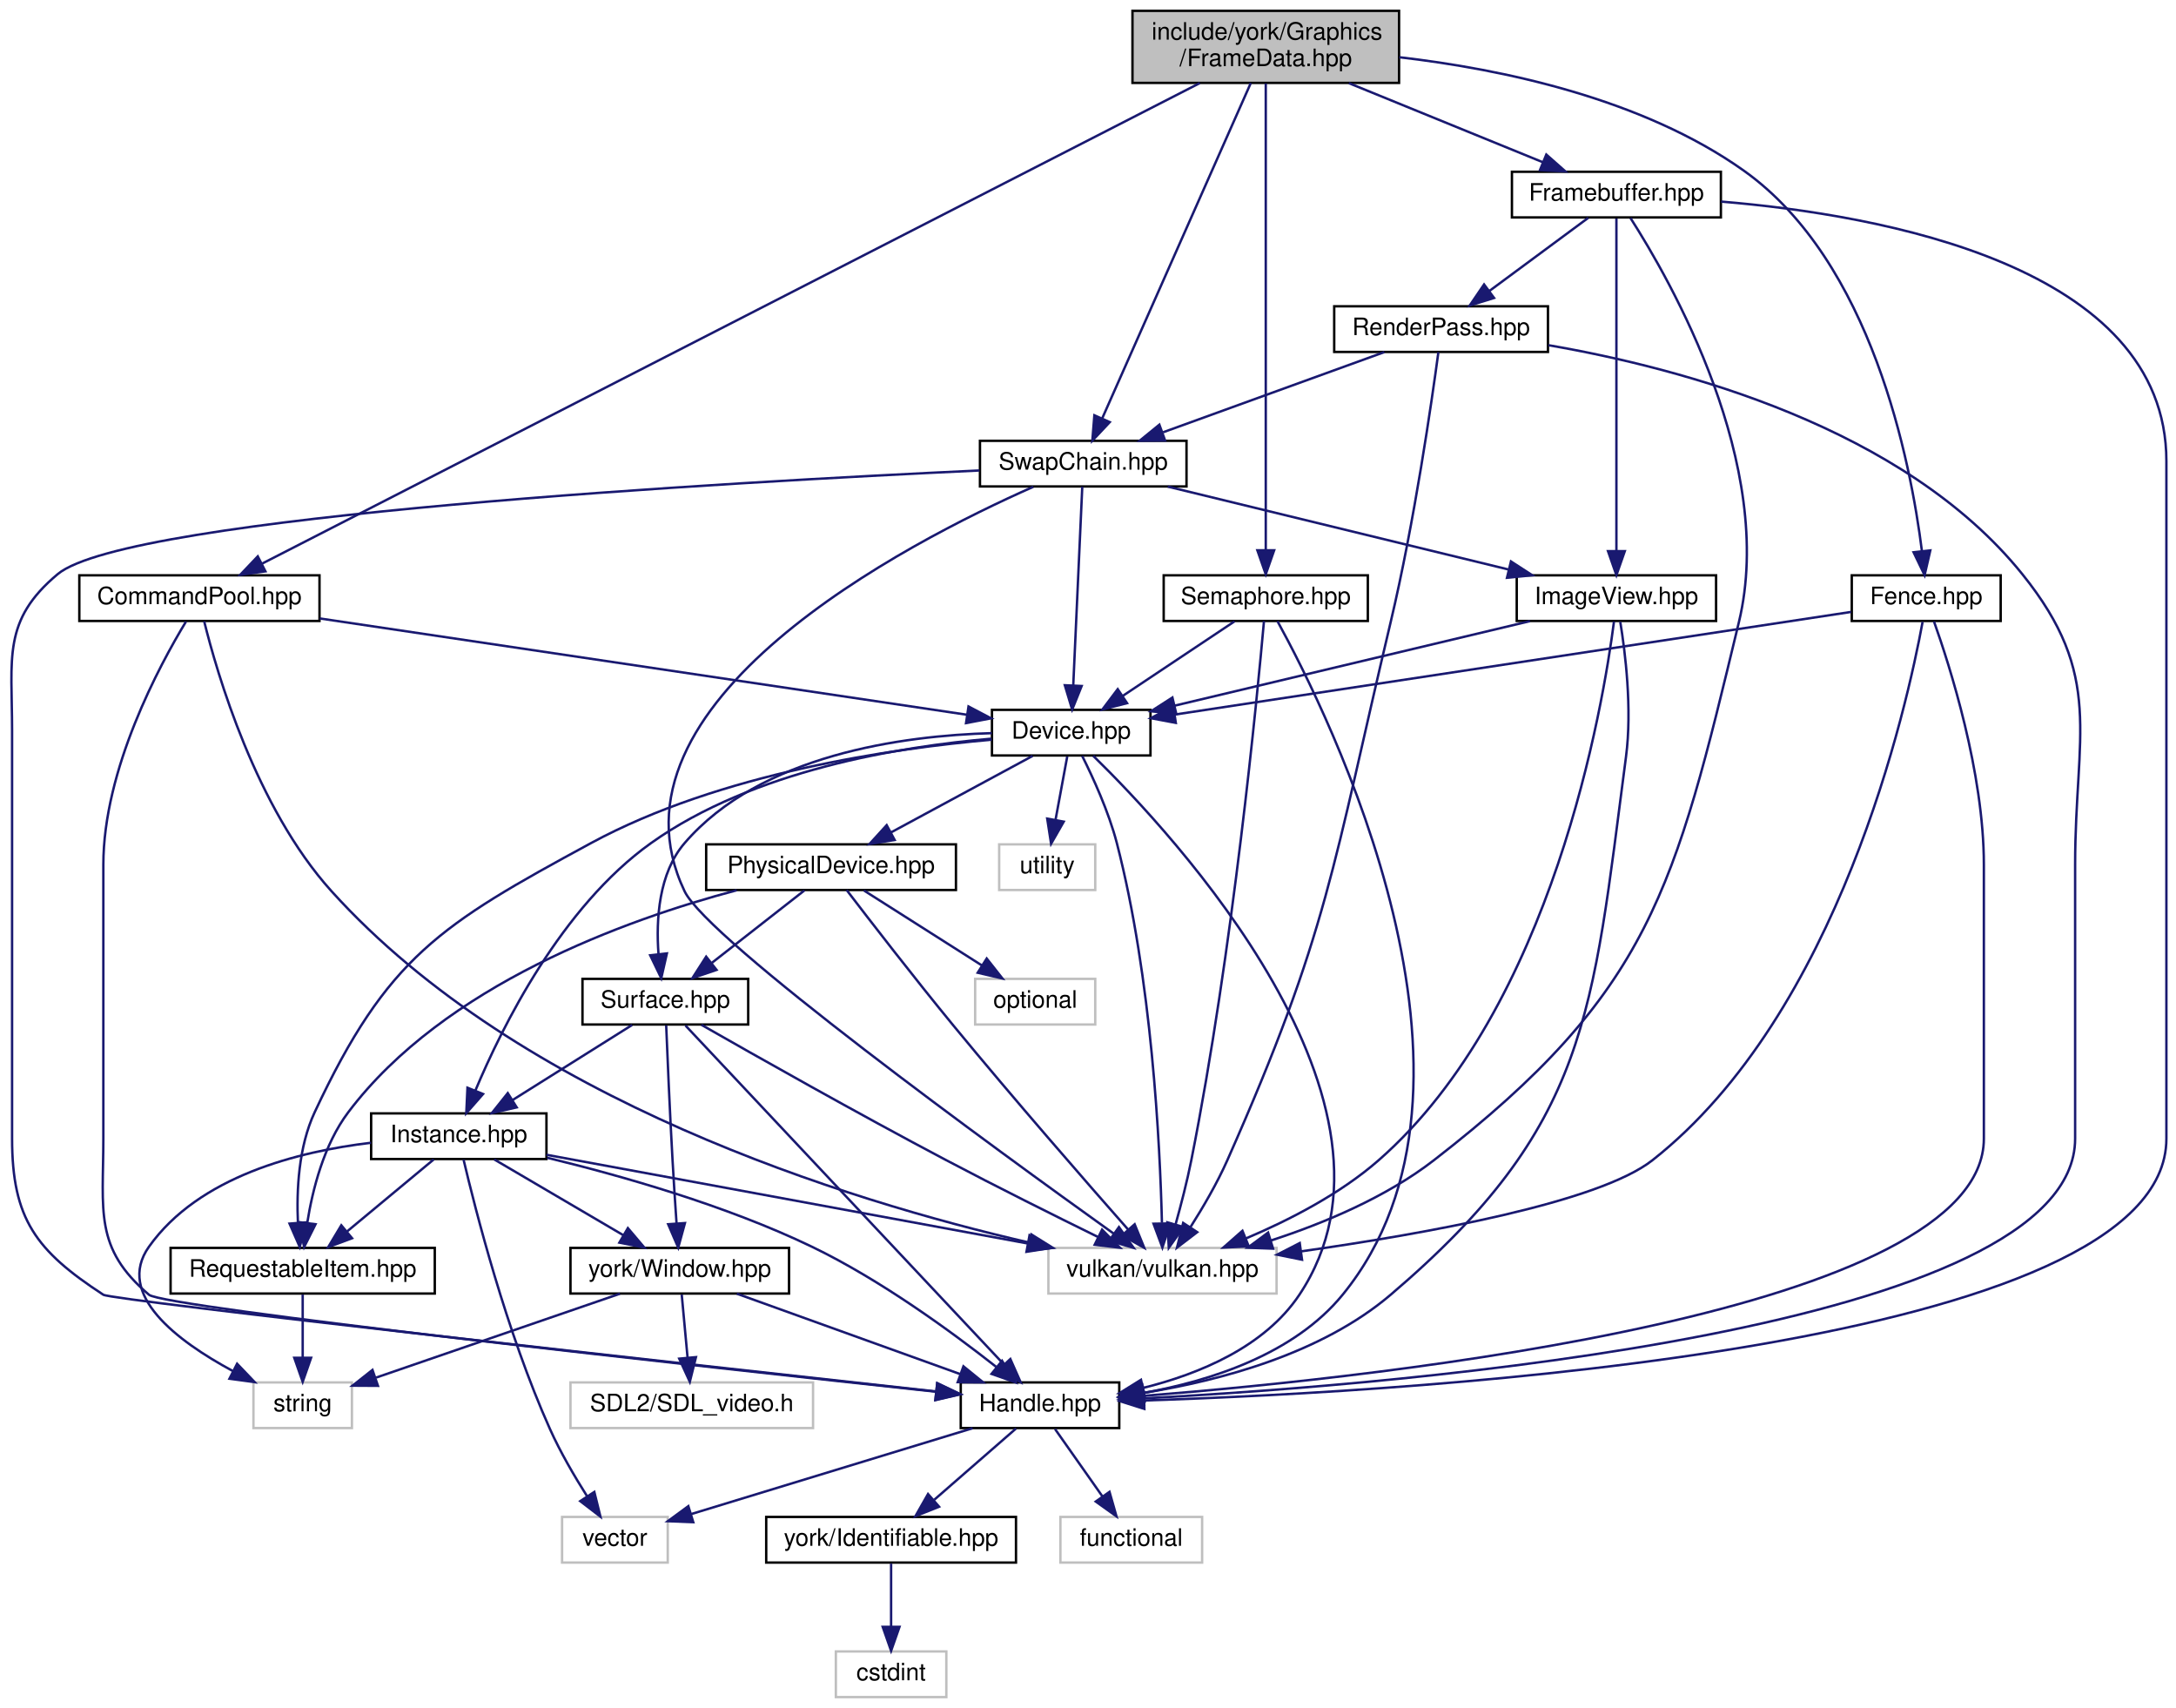
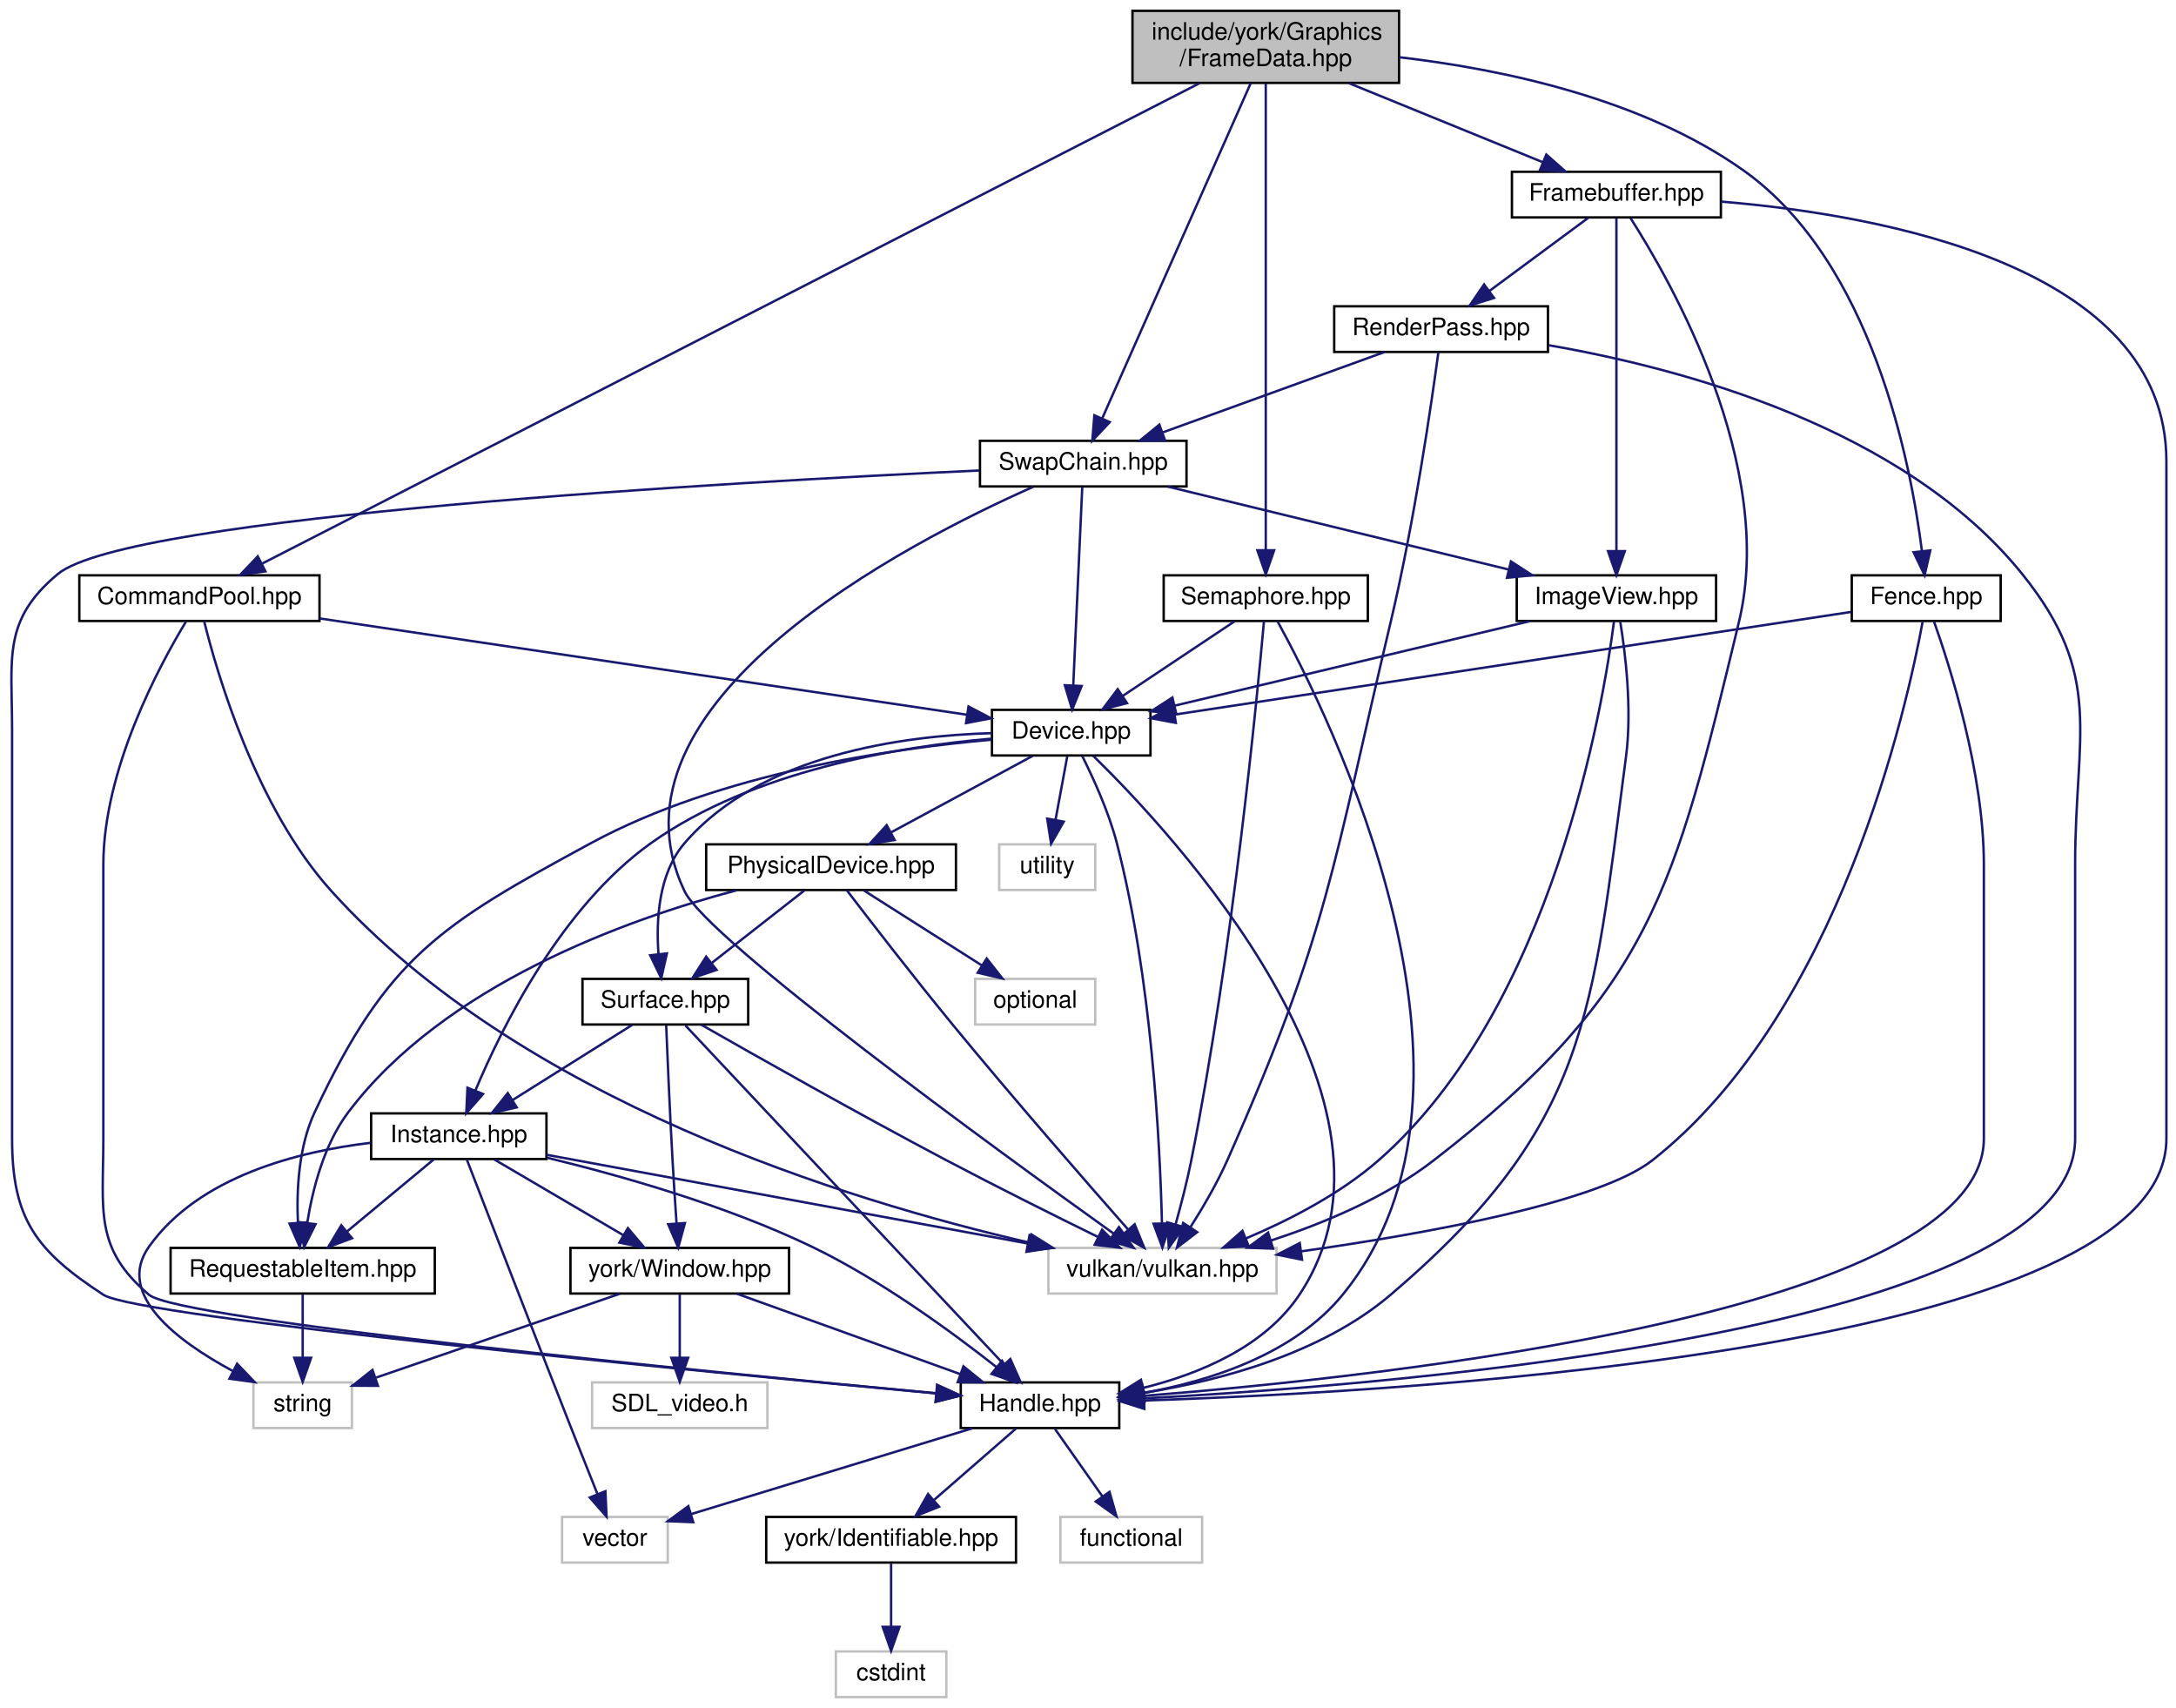
<svg xmlns="http://www.w3.org/2000/svg" xmlns:xlink="http://www.w3.org/1999/xlink" width="906pt" height="711pt" viewBox="0.00 0.00 906.03 711.00">
  <g id="graph0" class="graph" transform="scale(1 1) rotate(0) translate(4 707)">
    <g id="node1" class="node">
      <g id="a_node1">
        <a xlink:title=" ">
          <polygon fill="#bfbfbf" stroke="black" points="467.53,-672.5 467.53,-702.5 578.53,-702.5 578.53,-672.5 467.53,-672.5" />
          <text text-anchor="start" x="475.53" y="-690.5" font-family="Helvetica,sans-Serif" font-size="10.00">include/york/Graphics</text>
          <text text-anchor="middle" x="523.03" y="-679.5" font-family="Helvetica,sans-Serif" font-size="10.00">/FrameData.hpp</text>
        </a>
      </g>
    </g>
    <g id="node2" class="node">
      <g id="a_node2">
        <a xlink:href="_semaphore_8hpp.html" target="_top" xlink:title=" ">
          <polygon fill="none" stroke="black" points="480.53,-448.5 480.53,-467.5 565.53,-467.5 565.53,-448.5 480.53,-448.5" />
          <text text-anchor="middle" x="523.03" y="-455.5" font-family="Helvetica,sans-Serif" font-size="10.00">Semaphore.hpp</text>
        </a>
      </g>
    </g>
    <g id="edge1" class="edge">
      <path fill="none" stroke="midnightblue" d="M523.03,-672.27C523.03,-632.89 523.03,-522.49 523.03,-477.97" />
      <polygon fill="midnightblue" stroke="midnightblue" points="526.53,-477.93 523.03,-467.93 519.53,-477.93 526.53,-477.93" />
    </g>
    <g id="node19" class="node">
      <g id="a_node19">
        <a xlink:href="_command_pool_8hpp.html" target="_top" xlink:title=" ">
          <polygon fill="none" stroke="black" points="29.03,-448.5 29.03,-467.5 129.03,-467.5 129.03,-448.5 29.03,-448.5" />
          <text text-anchor="middle" x="79.03" y="-455.5" font-family="Helvetica,sans-Serif" font-size="10.00">CommandPool.hpp</text>
        </a>
      </g>
    </g>
    <g id="edge34" class="edge">
      <path fill="none" stroke="midnightblue" d="M495.59,-672.44C415.63,-631.47 183.55,-512.56 105.21,-472.42" />
      <polygon fill="midnightblue" stroke="midnightblue" points="106.52,-469.16 96.03,-467.71 103.33,-475.39 106.52,-469.16" />
    </g>
    <g id="node20" class="node">
      <g id="a_node20">
        <a xlink:href="_fence_8hpp.html" target="_top" xlink:title=" ">
          <polygon fill="none" stroke="black" points="767.03,-448.5 767.03,-467.5 829.03,-467.5 829.03,-448.5 767.03,-448.5" />
          <text text-anchor="middle" x="798.03" y="-455.5" font-family="Helvetica,sans-Serif" font-size="10.00">Fence.hpp</text>
        </a>
      </g>
    </g>
    <g id="edge38" class="edge">
      <path fill="none" stroke="midnightblue" d="M578.62,-683.19C621.24,-678.24 679.75,-666.04 722.03,-636 775.39,-598.09 791.58,-514.66 796.25,-477.5" />
      <polygon fill="midnightblue" stroke="midnightblue" points="799.73,-477.87 797.35,-467.55 792.77,-477.1 799.73,-477.87" />
    </g>
    <g id="node21" class="node">
      <g id="a_node21">
        <a xlink:href="_framebuffer_8hpp.html" target="_top" xlink:title=" ">
          <polygon fill="none" stroke="black" points="625.53,-616.5 625.53,-635.5 712.53,-635.5 712.53,-616.5 625.53,-616.5" />
          <text text-anchor="middle" x="669.03" y="-623.5" font-family="Helvetica,sans-Serif" font-size="10.00">Framebuffer.hpp</text>
        </a>
      </g>
    </g>
    <g id="edge42" class="edge">
      <path fill="none" stroke="midnightblue" d="M557.63,-672.4C582.12,-662.42 614.68,-649.15 638.27,-639.53" />
      <polygon fill="midnightblue" stroke="midnightblue" points="639.84,-642.67 647.78,-635.66 637.2,-636.19 639.84,-642.67" />
    </g>
    <g id="node23" class="node">
      <g id="a_node23">
        <a xlink:href="_swap_chain_8hpp.html" target="_top" xlink:title=" ">
          <polygon fill="none" stroke="black" points="404.03,-504.5 404.03,-523.5 490.03,-523.5 490.03,-504.5 404.03,-504.5" />
          <text text-anchor="middle" x="447.03" y="-511.5" font-family="Helvetica,sans-Serif" font-size="10.00">SwapChain.hpp</text>
        </a>
      </g>
    </g>
    <g id="edge57" class="edge">
      <path fill="none" stroke="midnightblue" d="M516.81,-672.47C503.06,-641.44 470.09,-567.05 454.92,-532.81" />
      <polygon fill="midnightblue" stroke="midnightblue" points="458.07,-531.28 450.82,-523.56 451.67,-534.12 458.07,-531.28" />
    </g>
    <g id="node3" class="node">
      <g id="a_node3">
        <a xlink:href="_handle_8hpp.html" target="_top" xlink:title="Contains the declarations for the Handle classes which form the basis of our Vulkan implementation.">
          <polygon fill="none" stroke="black" points="396.03,-112.5 396.03,-131.5 462.03,-131.5 462.03,-112.5 396.03,-112.5" />
          <text text-anchor="middle" x="429.03" y="-119.5" font-family="Helvetica,sans-Serif" font-size="10.00">Handle.hpp</text>
        </a>
      </g>
    </g>
    <g id="edge2" class="edge">
      <path fill="none" stroke="midnightblue" d="M527.89,-448.43C548.76,-410.47 626.39,-255.38 555.03,-168 534.81,-143.24 499.92,-132.1 471.98,-127.09" />
      <polygon fill="midnightblue" stroke="midnightblue" points="472.46,-123.62 462.04,-125.5 471.36,-130.53 472.46,-123.62" />
    </g>
    <g id="node8" class="node">
      <g id="a_node8">
        <a xlink:href="_device_8hpp.html" target="_top" xlink:title=" ">
          <polygon fill="none" stroke="black" points="409.03,-392.5 409.03,-411.5 475.03,-411.5 475.03,-392.5 409.03,-392.5" />
          <text text-anchor="middle" x="442.03" y="-399.5" font-family="Helvetica,sans-Serif" font-size="10.00">Device.hpp</text>
        </a>
      </g>
    </g>
    <g id="edge7" class="edge">
      <path fill="none" stroke="midnightblue" d="M510.01,-448.32C497.49,-439.98 478.34,-427.21 463.55,-417.35" />
      <polygon fill="midnightblue" stroke="midnightblue" points="465.27,-414.29 455.01,-411.65 461.39,-420.11 465.27,-414.29" />
    </g>
    <g id="node10" class="node">
      <g id="a_node10">
        <a xlink:title=" ">
          <polygon fill="none" stroke="#bfbfbf" points="432.53,-168.5 432.53,-187.5 527.53,-187.5 527.53,-168.5 432.53,-168.5" />
          <text text-anchor="middle" x="480.03" y="-175.5" font-family="Helvetica,sans-Serif" font-size="10.00">vulkan/vulkan.hpp</text>
        </a>
      </g>
    </g>
    <g id="edge33" class="edge">
      <path fill="none" stroke="midnightblue" d="M522.29,-448.47C519.57,-417.88 509.31,-310.85 492.03,-224 490.27,-215.17 487.77,-205.5 485.51,-197.4" />
      <polygon fill="midnightblue" stroke="midnightblue" points="488.8,-196.18 482.66,-187.55 482.07,-198.13 488.8,-196.18" />
    </g>
    <g id="node4" class="node">
      <g id="a_node4">
        <a xlink:title=" ">
          <polygon fill="none" stroke="#bfbfbf" points="230.03,-56.5 230.03,-75.5 274.03,-75.5 274.03,-56.5 230.03,-56.5" />
          <text text-anchor="middle" x="252.03" y="-63.5" font-family="Helvetica,sans-Serif" font-size="10.00">vector</text>
        </a>
      </g>
    </g>
    <g id="edge3" class="edge">
      <path fill="none" stroke="midnightblue" d="M400.98,-112.44C369.09,-102.71 317.14,-86.86 283.78,-76.69" />
      <polygon fill="midnightblue" stroke="midnightblue" points="284.66,-73.3 274.07,-73.73 282.61,-79.99 284.66,-73.3" />
    </g>
    <g id="node5" class="node">
      <g id="a_node5">
        <a xlink:title=" ">
          <polygon fill="none" stroke="#bfbfbf" points="437.53,-56.5 437.53,-75.5 496.53,-75.5 496.53,-56.5 437.53,-56.5" />
          <text text-anchor="middle" x="467.03" y="-63.5" font-family="Helvetica,sans-Serif" font-size="10.00">functional</text>
        </a>
      </g>
    </g>
    <g id="edge4" class="edge">
      <path fill="none" stroke="midnightblue" d="M435.3,-112.08C440.67,-104.46 448.54,-93.26 455.1,-83.94" />
      <polygon fill="midnightblue" stroke="midnightblue" points="457.97,-85.94 460.87,-75.75 452.25,-81.91 457.97,-85.94" />
    </g>
    <g id="node6" class="node">
      <g id="a_node6">
        <a xlink:href="_identifiable_8hpp.html" target="_top" xlink:title=" ">
          <polygon fill="none" stroke="black" points="315.03,-56.5 315.03,-75.5 419.03,-75.5 419.03,-56.5 315.03,-56.5" />
          <text text-anchor="middle" x="367.03" y="-63.5" font-family="Helvetica,sans-Serif" font-size="10.00">york/Identifiable.hpp</text>
        </a>
      </g>
    </g>
    <g id="edge5" class="edge">
      <path fill="none" stroke="midnightblue" d="M419.06,-112.32C409.9,-104.34 396.09,-92.31 385,-82.65" />
      <polygon fill="midnightblue" stroke="midnightblue" points="387.01,-79.76 377.17,-75.83 382.41,-85.04 387.01,-79.76" />
    </g>
    <g id="node7" class="node">
      <g id="a_node7">
        <a xlink:title=" ">
          <polygon fill="none" stroke="#bfbfbf" points="344.03,-0.5 344.03,-19.5 390.03,-19.5 390.03,-0.5 344.03,-0.5" />
          <text text-anchor="middle" x="367.03" y="-7.5" font-family="Helvetica,sans-Serif" font-size="10.00">cstdint</text>
        </a>
      </g>
    </g>
    <g id="edge6" class="edge">
      <path fill="none" stroke="midnightblue" d="M367.03,-56.08C367.03,-49.01 367.03,-38.86 367.03,-29.99" />
      <polygon fill="midnightblue" stroke="midnightblue" points="370.53,-29.75 367.03,-19.75 363.53,-29.75 370.53,-29.75" />
    </g>
    <g id="edge10" class="edge">
      <path fill="none" stroke="midnightblue" d="M451.18,-392.36C483.82,-360.49 589.85,-247.24 537.03,-168 522.53,-146.26 495.34,-135.01 471.87,-129.19" />
      <polygon fill="midnightblue" stroke="midnightblue" points="472.6,-125.77 462.08,-127.01 471.08,-132.6 472.6,-125.77" />
    </g>
    <g id="node9" class="node">
      <g id="a_node9">
        <a xlink:title=" ">
          <polygon fill="none" stroke="#bfbfbf" points="412.03,-336.5 412.03,-355.5 452.03,-355.5 452.03,-336.5 412.03,-336.5" />
          <text text-anchor="middle" x="432.03" y="-343.5" font-family="Helvetica,sans-Serif" font-size="10.00">utility</text>
        </a>
      </g>
    </g>
    <g id="edge8" class="edge">
      <path fill="none" stroke="midnightblue" d="M440.37,-392.08C439.05,-384.93 437.14,-374.64 435.49,-365.69" />
      <polygon fill="midnightblue" stroke="midnightblue" points="438.91,-364.95 433.65,-355.75 432.03,-366.22 438.91,-364.95" />
    </g>
    <g id="edge9" class="edge">
      <path fill="none" stroke="midnightblue" d="M446.6,-392.3C451.05,-383.43 457.63,-369.14 461.03,-356 475.58,-299.77 479,-230.72 479.8,-197.97" />
      <polygon fill="midnightblue" stroke="midnightblue" points="483.3,-197.69 479.99,-187.63 476.3,-197.57 483.3,-197.69" />
    </g>
    <g id="node11" class="node">
      <g id="a_node11">
        <a xlink:href="_instance_8hpp.html" target="_top" xlink:title=" ">
          <polygon fill="none" stroke="black" points="150.53,-224.5 150.53,-243.5 223.53,-243.5 223.53,-224.5 150.53,-224.5" />
          <text text-anchor="middle" x="187.03" y="-231.5" font-family="Helvetica,sans-Serif" font-size="10.00">Instance.hpp</text>
        </a>
      </g>
    </g>
    <g id="edge11" class="edge">
      <path fill="none" stroke="midnightblue" d="M408.75,-399.49C371.16,-396.29 309.69,-386.4 267.03,-356 229.73,-329.42 205.05,-279.54 193.88,-252.88" />
      <polygon fill="midnightblue" stroke="midnightblue" points="197.13,-251.57 190.15,-243.6 190.64,-254.18 197.13,-251.57" />
    </g>
    <g id="node13" class="node">
      <g id="a_node13">
        <a xlink:href="_requestable_item_8hpp.html" target="_top" xlink:title=" ">
          <polygon fill="none" stroke="black" points="67.03,-168.5 67.03,-187.5 177.03,-187.5 177.03,-168.5 67.03,-168.5" />
          <text text-anchor="middle" x="122.03" y="-175.5" font-family="Helvetica,sans-Serif" font-size="10.00">RequestableItem.hpp</text>
        </a>
      </g>
    </g>
    <g id="edge31" class="edge">
      <path fill="none" stroke="midnightblue" d="M408.94,-399.07C367.63,-395.46 295.84,-385.17 242.03,-356 179.3,-322 157.27,-308.62 127.03,-244 120.28,-229.58 119.44,-211.39 120.05,-197.92" />
      <polygon fill="midnightblue" stroke="midnightblue" points="123.54,-198.14 120.8,-187.91 116.56,-197.61 123.54,-198.14" />
    </g>
    <g id="node16" class="node">
      <g id="a_node16">
        <a xlink:href="_physical_device_8hpp.html" target="_top" xlink:title=" ">
          <polygon fill="none" stroke="black" points="290.03,-336.5 290.03,-355.5 394.03,-355.5 394.03,-336.5 290.03,-336.5" />
          <text text-anchor="middle" x="342.03" y="-343.5" font-family="Helvetica,sans-Serif" font-size="10.00">PhysicalDevice.hpp</text>
        </a>
      </g>
    </g>
    <g id="edge22" class="edge">
      <path fill="none" stroke="midnightblue" d="M425.96,-392.32C410.07,-383.74 385.52,-370.49 367.07,-360.52" />
      <polygon fill="midnightblue" stroke="midnightblue" points="368.51,-357.33 358.05,-355.65 365.19,-363.49 368.51,-357.33" />
    </g>
    <g id="node18" class="node">
      <g id="a_node18">
        <a xlink:href="_surface_8hpp.html" target="_top" xlink:title=" ">
          <polygon fill="none" stroke="black" points="238.53,-280.5 238.53,-299.5 307.53,-299.5 307.53,-280.5 238.53,-280.5" />
          <text text-anchor="middle" x="273.03" y="-287.5" font-family="Helvetica,sans-Serif" font-size="10.00">Surface.hpp</text>
        </a>
      </g>
    </g>
    <g id="edge32" class="edge">
      <path fill="none" stroke="midnightblue" d="M408.97,-401.8C371.87,-400.75 312.73,-392.85 281.03,-356 270.26,-343.49 269.13,-324.26 270.17,-309.96" />
      <polygon fill="midnightblue" stroke="midnightblue" points="273.68,-310.1 271.33,-299.77 266.73,-309.31 273.68,-310.1" />
    </g>
    <g id="edge15" class="edge">
      <path fill="none" stroke="midnightblue" d="M223.82,-225.03C254.27,-217.66 298.19,-205.25 334.03,-188 362.65,-174.22 392.36,-152.49 410.77,-137.99" />
      <polygon fill="midnightblue" stroke="midnightblue" points="413.23,-140.51 418.84,-131.53 408.85,-135.05 413.23,-140.51" />
    </g>
    <g id="edge13" class="edge">
-       <path fill="none" stroke="midnightblue" d="M189.02,-224.23C193.8,-203.94 206.88,-152.37 225.03,-112 229.32,-102.44 235.21,-92.39 240.38,-84.22" />
-       <polygon fill="midnightblue" stroke="midnightblue" points="243.46,-85.91 246,-75.63 237.6,-82.08 243.46,-85.91" />
+       <path fill="none" stroke="midnightblue" d="M190.3,-224.48C197.91,-204.7 217.41,-154.14 234.03,-112 237.54,-103.08 241.49,-93.19 244.79,-84.96" />
+       <polygon fill="midnightblue" stroke="midnightblue" points="248.07,-86.2 248.55,-75.62 241.57,-83.59 248.07,-86.2" />
    </g>
    <g id="edge14" class="edge">
      <path fill="none" stroke="midnightblue" d="M223.54,-226.27C273.86,-217 364.98,-200.2 423.97,-189.33" />
      <polygon fill="midnightblue" stroke="midnightblue" points="424.67,-192.76 433.87,-187.51 423.4,-185.88 424.67,-192.76" />
    </g>
    <g id="node12" class="node">
      <g id="a_node12">
        <a xlink:title=" ">
          <polygon fill="none" stroke="#bfbfbf" points="101.53,-112.5 101.53,-131.5 142.53,-131.5 142.53,-112.5 101.53,-112.5" />
          <text text-anchor="middle" x="122.03" y="-119.5" font-family="Helvetica,sans-Serif" font-size="10.00">string</text>
        </a>
      </g>
    </g>
    <g id="edge12" class="edge">
      <path fill="none" stroke="midnightblue" d="M150.49,-231.27C120.19,-227.68 78.83,-217.3 58.03,-188 43.92,-168.14 69.87,-148.68 92.83,-136.31" />
      <polygon fill="midnightblue" stroke="midnightblue" points="94.72,-139.28 102.04,-131.62 91.54,-133.04 94.72,-139.28" />
    </g>
    <g id="edge16" class="edge">
      <path fill="none" stroke="midnightblue" d="M176.58,-224.32C166.88,-216.26 152.21,-204.08 140.53,-194.37" />
      <polygon fill="midnightblue" stroke="midnightblue" points="142.59,-191.53 132.66,-187.83 138.11,-196.92 142.59,-191.53" />
    </g>
    <g id="node14" class="node">
      <g id="a_node14">
        <a xlink:href="_window_8hpp.html" target="_top" xlink:title=" ">
          <polygon fill="none" stroke="black" points="233.53,-168.5 233.53,-187.5 324.53,-187.5 324.53,-168.5 233.53,-168.5" />
          <text text-anchor="middle" x="279.03" y="-175.5" font-family="Helvetica,sans-Serif" font-size="10.00">york/Window.hpp</text>
        </a>
      </g>
    </g>
    <g id="edge18" class="edge">
      <path fill="none" stroke="midnightblue" d="M201.81,-224.32C216.29,-215.82 238.6,-202.73 255.52,-192.8" />
      <polygon fill="midnightblue" stroke="midnightblue" points="257.43,-195.74 264.28,-187.65 253.89,-189.7 257.43,-195.74" />
    </g>
    <g id="edge17" class="edge">
      <path fill="none" stroke="midnightblue" d="M122.03,-168.08C122.03,-161.01 122.03,-150.86 122.03,-141.99" />
      <polygon fill="midnightblue" stroke="midnightblue" points="125.53,-141.75 122.03,-131.75 118.53,-141.75 125.53,-141.75" />
    </g>
    <g id="edge21" class="edge">
      <path fill="none" stroke="midnightblue" d="M302.79,-168.44C327.92,-159.4 367.74,-145.06 395.93,-134.92" />
      <polygon fill="midnightblue" stroke="midnightblue" points="397.15,-138.2 405.37,-131.52 394.77,-131.61 397.15,-138.2" />
    </g>
    <g id="edge19" class="edge">
      <path fill="none" stroke="midnightblue" d="M254.15,-168.44C226.61,-158.97 182.22,-143.7 152.59,-133.51" />
      <polygon fill="midnightblue" stroke="midnightblue" points="153.37,-130.08 142.78,-130.14 151.09,-136.7 153.37,-130.08" />
    </g>
    <g id="node15" class="node">
      <g id="a_node15">
        <a xlink:title=" ">
-           <polygon fill="none" stroke="#bfbfbf" points="233.53,-112.5 233.53,-131.5 334.53,-131.5 334.53,-112.5 233.53,-112.5" />
-           <text text-anchor="middle" x="284.03" y="-119.5" font-family="Helvetica,sans-Serif" font-size="10.00">SDL2/SDL_video.h</text>
+           <polygon fill="none" stroke="#bfbfbf" points="242.53,-112.5 242.53,-131.5 315.53,-131.5 315.53,-112.5 242.53,-112.5" />
+           <text text-anchor="middle" x="279.03" y="-119.5" font-family="Helvetica,sans-Serif" font-size="10.00">SDL_video.h</text>
        </a>
      </g>
    </g>
    <g id="edge20" class="edge">
-       <path fill="none" stroke="midnightblue" d="M279.85,-168.08C280.51,-161.01 281.45,-150.86 282.27,-141.99" />
-       <polygon fill="midnightblue" stroke="midnightblue" points="285.78,-142.03 283.22,-131.75 278.81,-141.39 285.78,-142.03" />
+       <path fill="none" stroke="midnightblue" d="M279.03,-168.08C279.03,-161.01 279.03,-150.86 279.03,-141.99" />
+       <polygon fill="midnightblue" stroke="midnightblue" points="282.53,-141.75 279.03,-131.75 275.53,-141.75 282.53,-141.75" />
    </g>
    <g id="edge24" class="edge">
      <path fill="none" stroke="midnightblue" d="M348.51,-336.49C358.08,-323.98 376.63,-299.94 393.03,-280 418.11,-249.5 448.4,-214.79 465.82,-195.03" />
      <polygon fill="midnightblue" stroke="midnightblue" points="468.44,-197.34 472.44,-187.53 463.2,-192.71 468.44,-197.34" />
    </g>
    <g id="edge30" class="edge">
      <path fill="none" stroke="midnightblue" d="M302.76,-336.4C256.54,-324.14 181.03,-296.98 141.03,-244 130.85,-230.53 126.11,-211.71 123.91,-197.79" />
      <polygon fill="midnightblue" stroke="midnightblue" points="127.38,-197.35 122.64,-187.87 120.44,-198.24 127.38,-197.35" />
    </g>
    <g id="node17" class="node">
      <g id="a_node17">
        <a xlink:title=" ">
          <polygon fill="none" stroke="#bfbfbf" points="402.03,-280.5 402.03,-299.5 452.03,-299.5 452.03,-280.5 402.03,-280.5" />
          <text text-anchor="middle" x="427.03" y="-287.5" font-family="Helvetica,sans-Serif" font-size="10.00">optional</text>
        </a>
      </g>
    </g>
    <g id="edge23" class="edge">
      <path fill="none" stroke="midnightblue" d="M355.68,-336.32C368.94,-327.9 389.29,-314.97 404.87,-305.07" />
      <polygon fill="midnightblue" stroke="midnightblue" points="406.84,-307.97 413.4,-299.65 403.09,-302.06 406.84,-307.97" />
    </g>
    <g id="edge25" class="edge">
      <path fill="none" stroke="midnightblue" d="M330.94,-336.32C320.54,-328.18 304.77,-315.84 292.3,-306.09" />
      <polygon fill="midnightblue" stroke="midnightblue" points="294.35,-303.24 284.31,-299.83 290.03,-308.75 294.35,-303.24" />
    </g>
    <g id="edge28" class="edge">
      <path fill="none" stroke="midnightblue" d="M281.41,-280.08C306.61,-253.27 381.86,-173.19 414.1,-138.89" />
      <polygon fill="midnightblue" stroke="midnightblue" points="416.68,-141.25 420.97,-131.57 411.58,-136.46 416.68,-141.25" />
    </g>
    <g id="edge26" class="edge">
      <path fill="none" stroke="midnightblue" d="M288.06,-280.37C310.22,-267.72 353.03,-243.51 390.03,-224 411.02,-212.93 435.07,-200.94 453.03,-192.12" />
      <polygon fill="midnightblue" stroke="midnightblue" points="454.88,-195.11 462.32,-187.57 451.8,-188.82 454.88,-195.11" />
    </g>
    <g id="edge29" class="edge">
      <path fill="none" stroke="midnightblue" d="M259.21,-280.32C245.79,-271.9 225.2,-258.97 209.44,-249.07" />
      <polygon fill="midnightblue" stroke="midnightblue" points="211.14,-246.01 200.81,-243.65 207.42,-251.94 211.14,-246.01" />
    </g>
    <g id="edge27" class="edge">
      <path fill="none" stroke="midnightblue" d="M273.38,-280.17C273.89,-267.66 274.89,-244.08 276.03,-224 276.51,-215.39 277.13,-205.86 277.69,-197.8" />
      <polygon fill="midnightblue" stroke="midnightblue" points="281.19,-197.84 278.4,-187.62 274.21,-197.35 281.19,-197.84" />
    </g>
    <g id="edge36" class="edge">
-       <path fill="none" stroke="midnightblue" d="M73.46,-448.27C62.47,-430.15 39.03,-386.83 39.03,-347 39.03,-347 39.03,-347 39.03,-233 39.03,-202.9 35.07,-187.47 58.03,-168 64.24,-162.73 289.25,-138.01 385.77,-127.62" />
-       <polygon fill="midnightblue" stroke="midnightblue" points="386.22,-131.09 395.79,-126.54 385.47,-124.13 386.22,-131.09" />
+       <path fill="none" stroke="midnightblue" d="M73.46,-448.27C62.47,-430.15 39.03,-386.83 39.03,-347 39.03,-347 39.03,-347 39.03,-233 39.03,-202.9 35.07,-187.47 58.03,-168 70.41,-157.49 290.41,-135.89 385.66,-126.98" />
+       <polygon fill="midnightblue" stroke="midnightblue" points="386.19,-130.44 395.83,-126.03 385.54,-123.47 386.19,-130.44" />
    </g>
    <g id="edge37" class="edge">
      <path fill="none" stroke="midnightblue" d="M129.12,-449.55C200.71,-438.9 331.1,-419.5 398.74,-409.44" />
      <polygon fill="midnightblue" stroke="midnightblue" points="399.26,-412.9 408.64,-407.97 398.23,-405.98 399.26,-412.9" />
    </g>
    <g id="edge35" class="edge">
      <path fill="none" stroke="midnightblue" d="M81.01,-448.37C86.28,-427.03 102.47,-370.93 134.03,-336 212.53,-249.1 348.54,-207.22 424.55,-189.72" />
      <polygon fill="midnightblue" stroke="midnightblue" points="425.43,-193.11 434.42,-187.5 423.9,-186.28 425.43,-193.11" />
    </g>
    <g id="edge40" class="edge">
      <path fill="none" stroke="midnightblue" d="M801.26,-448.3C807.81,-429.89 822.03,-385.51 822.03,-347 822.03,-347 822.03,-347 822.03,-233 822.03,-160.99 574.25,-133.98 472.18,-125.91" />
      <polygon fill="midnightblue" stroke="midnightblue" points="472.43,-122.42 462.19,-125.15 471.9,-129.4 472.43,-122.42" />
    </g>
    <g id="edge41" class="edge">
      <path fill="none" stroke="midnightblue" d="M766.75,-452.26C703.03,-442.59 558.09,-420.61 485.36,-409.57" />
      <polygon fill="midnightblue" stroke="midnightblue" points="485.58,-406.07 475.17,-408.03 484.53,-412.99 485.58,-406.07" />
    </g>
    <g id="edge39" class="edge">
      <path fill="none" stroke="midnightblue" d="M796.52,-448.11C790.12,-413.3 761.9,-285.25 684.03,-224 661.64,-206.4 589.96,-193.46 537.88,-186.08" />
      <polygon fill="midnightblue" stroke="midnightblue" points="538.13,-182.59 527.75,-184.68 537.18,-189.52 538.13,-182.59" />
    </g>
    <g id="edge43" class="edge">
      <path fill="none" stroke="midnightblue" d="M712.64,-623.09C779.08,-617.59 898.03,-596.38 898.03,-515 898.03,-515 898.03,-515 898.03,-233 898.03,-146.12 589.11,-127.81 472.7,-123.99" />
      <polygon fill="midnightblue" stroke="midnightblue" points="472.48,-120.48 462.38,-123.67 472.27,-127.48 472.48,-120.48" />
    </g>
    <g id="edge56" class="edge">
      <path fill="none" stroke="midnightblue" d="M674.9,-616.23C691.36,-590.57 735.76,-513.29 720.03,-448 693.2,-336.74 683.51,-294.07 593.03,-224 573.12,-208.58 547.24,-197.77 525.27,-190.61" />
      <polygon fill="midnightblue" stroke="midnightblue" points="526.08,-187.19 515.49,-187.57 524,-193.88 526.08,-187.19" />
    </g>
    <g id="node22" class="node">
      <g id="a_node22">
        <a xlink:href="_render_pass_8hpp.html" target="_top" xlink:title=" ">
          <polygon fill="none" stroke="black" points="551.53,-560.5 551.53,-579.5 640.53,-579.5 640.53,-560.5 551.53,-560.5" />
          <text text-anchor="middle" x="596.03" y="-567.5" font-family="Helvetica,sans-Serif" font-size="10.00">RenderPass.hpp</text>
        </a>
      </g>
    </g>
    <g id="edge44" class="edge">
      <path fill="none" stroke="midnightblue" d="M657.3,-616.32C646.19,-608.11 629.28,-595.6 616.04,-585.81" />
      <polygon fill="midnightblue" stroke="midnightblue" points="618.09,-582.97 607.97,-579.83 613.93,-588.59 618.09,-582.97" />
    </g>
    <g id="node24" class="node">
      <g id="a_node24">
        <a xlink:href="_image_view_8hpp.html" target="_top" xlink:title=" ">
          <polygon fill="none" stroke="black" points="627.53,-448.5 627.53,-467.5 710.53,-467.5 710.53,-448.5 627.53,-448.5" />
          <text text-anchor="middle" x="669.03" y="-455.5" font-family="Helvetica,sans-Serif" font-size="10.00">ImageView.hpp</text>
        </a>
      </g>
    </g>
    <g id="edge55" class="edge">
      <path fill="none" stroke="midnightblue" d="M669.03,-616.08C669.03,-589.95 669.03,-513.21 669.03,-477.58" />
      <polygon fill="midnightblue" stroke="midnightblue" points="672.53,-477.57 669.03,-467.57 665.53,-477.57 672.53,-477.57" />
    </g>
    <g id="edge46" class="edge">
      <path fill="none" stroke="midnightblue" d="M640.75,-563.3C696.03,-553.77 788.79,-529.18 838.03,-468 872.29,-425.42 860.03,-401.66 860.03,-347 860.03,-347 860.03,-347 860.03,-233 860.03,-153.51 581.32,-130.73 472.15,-124.86" />
      <polygon fill="midnightblue" stroke="midnightblue" points="472.3,-121.36 462.13,-124.34 471.94,-128.35 472.3,-121.36" />
    </g>
    <g id="edge45" class="edge">
      <path fill="none" stroke="midnightblue" d="M594.91,-560.42C592.23,-540.51 584.93,-489.69 575.03,-448 550.97,-346.78 549.22,-319.1 507.03,-224 502.78,-214.42 496.9,-204.37 491.71,-196.2" />
      <polygon fill="midnightblue" stroke="midnightblue" points="494.49,-194.06 486.07,-187.62 488.64,-197.9 494.49,-194.06" />
    </g>
    <g id="edge47" class="edge">
      <path fill="none" stroke="midnightblue" d="M572.42,-560.44C547.57,-551.44 508.25,-537.19 480.27,-527.05" />
      <polygon fill="midnightblue" stroke="midnightblue" points="481.12,-523.63 470.52,-523.52 478.73,-530.21 481.12,-523.63" />
    </g>
    <g id="edge50" class="edge">
-       <path fill="none" stroke="midnightblue" d="M403.81,-511.15C301.17,-506.37 49.1,-492.28 20.03,-468 -3.08,-448.71 1.03,-433.1 1.03,-403 1.03,-403 1.03,-403 1.03,-233 1.03,-199.54 11,-186.29 39.03,-168 42.64,-165.64 284.75,-138.84 385.64,-127.75" />
-       <polygon fill="midnightblue" stroke="midnightblue" points="386.25,-131.21 395.8,-126.64 385.48,-124.25 386.25,-131.21" />
+       <path fill="none" stroke="midnightblue" d="M403.81,-511.15C301.17,-506.37 49.1,-492.28 20.03,-468 -3.08,-448.71 1.03,-433.1 1.03,-403 1.03,-403 1.03,-403 1.03,-233 1.03,-199.54 11,-186.29 39.03,-168 53.41,-158.61 287.12,-136.09 385.7,-126.95" />
+       <polygon fill="midnightblue" stroke="midnightblue" points="386.29,-130.41 395.92,-126.01 385.64,-123.44 386.29,-130.41" />
    </g>
    <g id="edge49" class="edge">
      <path fill="none" stroke="midnightblue" d="M446.63,-504.37C445.83,-486.62 443.97,-445.67 442.87,-421.6" />
      <polygon fill="midnightblue" stroke="midnightblue" points="446.37,-421.42 442.42,-411.59 439.37,-421.74 446.37,-421.42" />
    </g>
    <g id="edge48" class="edge">
      <path fill="none" stroke="midnightblue" d="M426.23,-504.35C373.94,-481.22 243.71,-414.35 281.03,-336 290.67,-315.76 411.09,-228.23 459.79,-193.39" />
      <polygon fill="midnightblue" stroke="midnightblue" points="461.9,-196.18 468.01,-187.52 457.83,-190.49 461.9,-196.18" />
    </g>
    <g id="edge51" class="edge">
      <path fill="none" stroke="midnightblue" d="M482.2,-504.44C520.6,-495.1 582.2,-480.12 624.08,-469.93" />
      <polygon fill="midnightblue" stroke="midnightblue" points="625.12,-473.28 634.01,-467.52 623.47,-466.48 625.12,-473.28" />
    </g>
    <g id="edge52" class="edge">
      <path fill="none" stroke="midnightblue" d="M670.64,-448.13C672.69,-435.58 675.65,-411.95 673.03,-392 658.85,-284.26 657.76,-238.46 575.03,-168 546.18,-143.43 504.07,-132.27 472.47,-127.2" />
      <polygon fill="midnightblue" stroke="midnightblue" points="472.6,-123.69 462.2,-125.71 471.59,-130.61 472.6,-123.69" />
    </g>
    <g id="edge53" class="edge">
      <path fill="none" stroke="midnightblue" d="M633.06,-448.44C592.9,-438.89 527.93,-423.43 485.09,-413.24" />
      <polygon fill="midnightblue" stroke="midnightblue" points="485.78,-409.81 475.24,-410.9 484.16,-416.62 485.78,-409.81" />
    </g>
    <g id="edge54" class="edge">
      <path fill="none" stroke="midnightblue" d="M668.02,-448.25C663.6,-413.99 642.78,-287.69 570.03,-224 553.95,-209.92 532.68,-199.02 514.86,-191.48" />
      <polygon fill="midnightblue" stroke="midnightblue" points="515.95,-188.14 505.36,-187.63 513.32,-194.63 515.95,-188.14" />
    </g>
  </g>
</svg>
